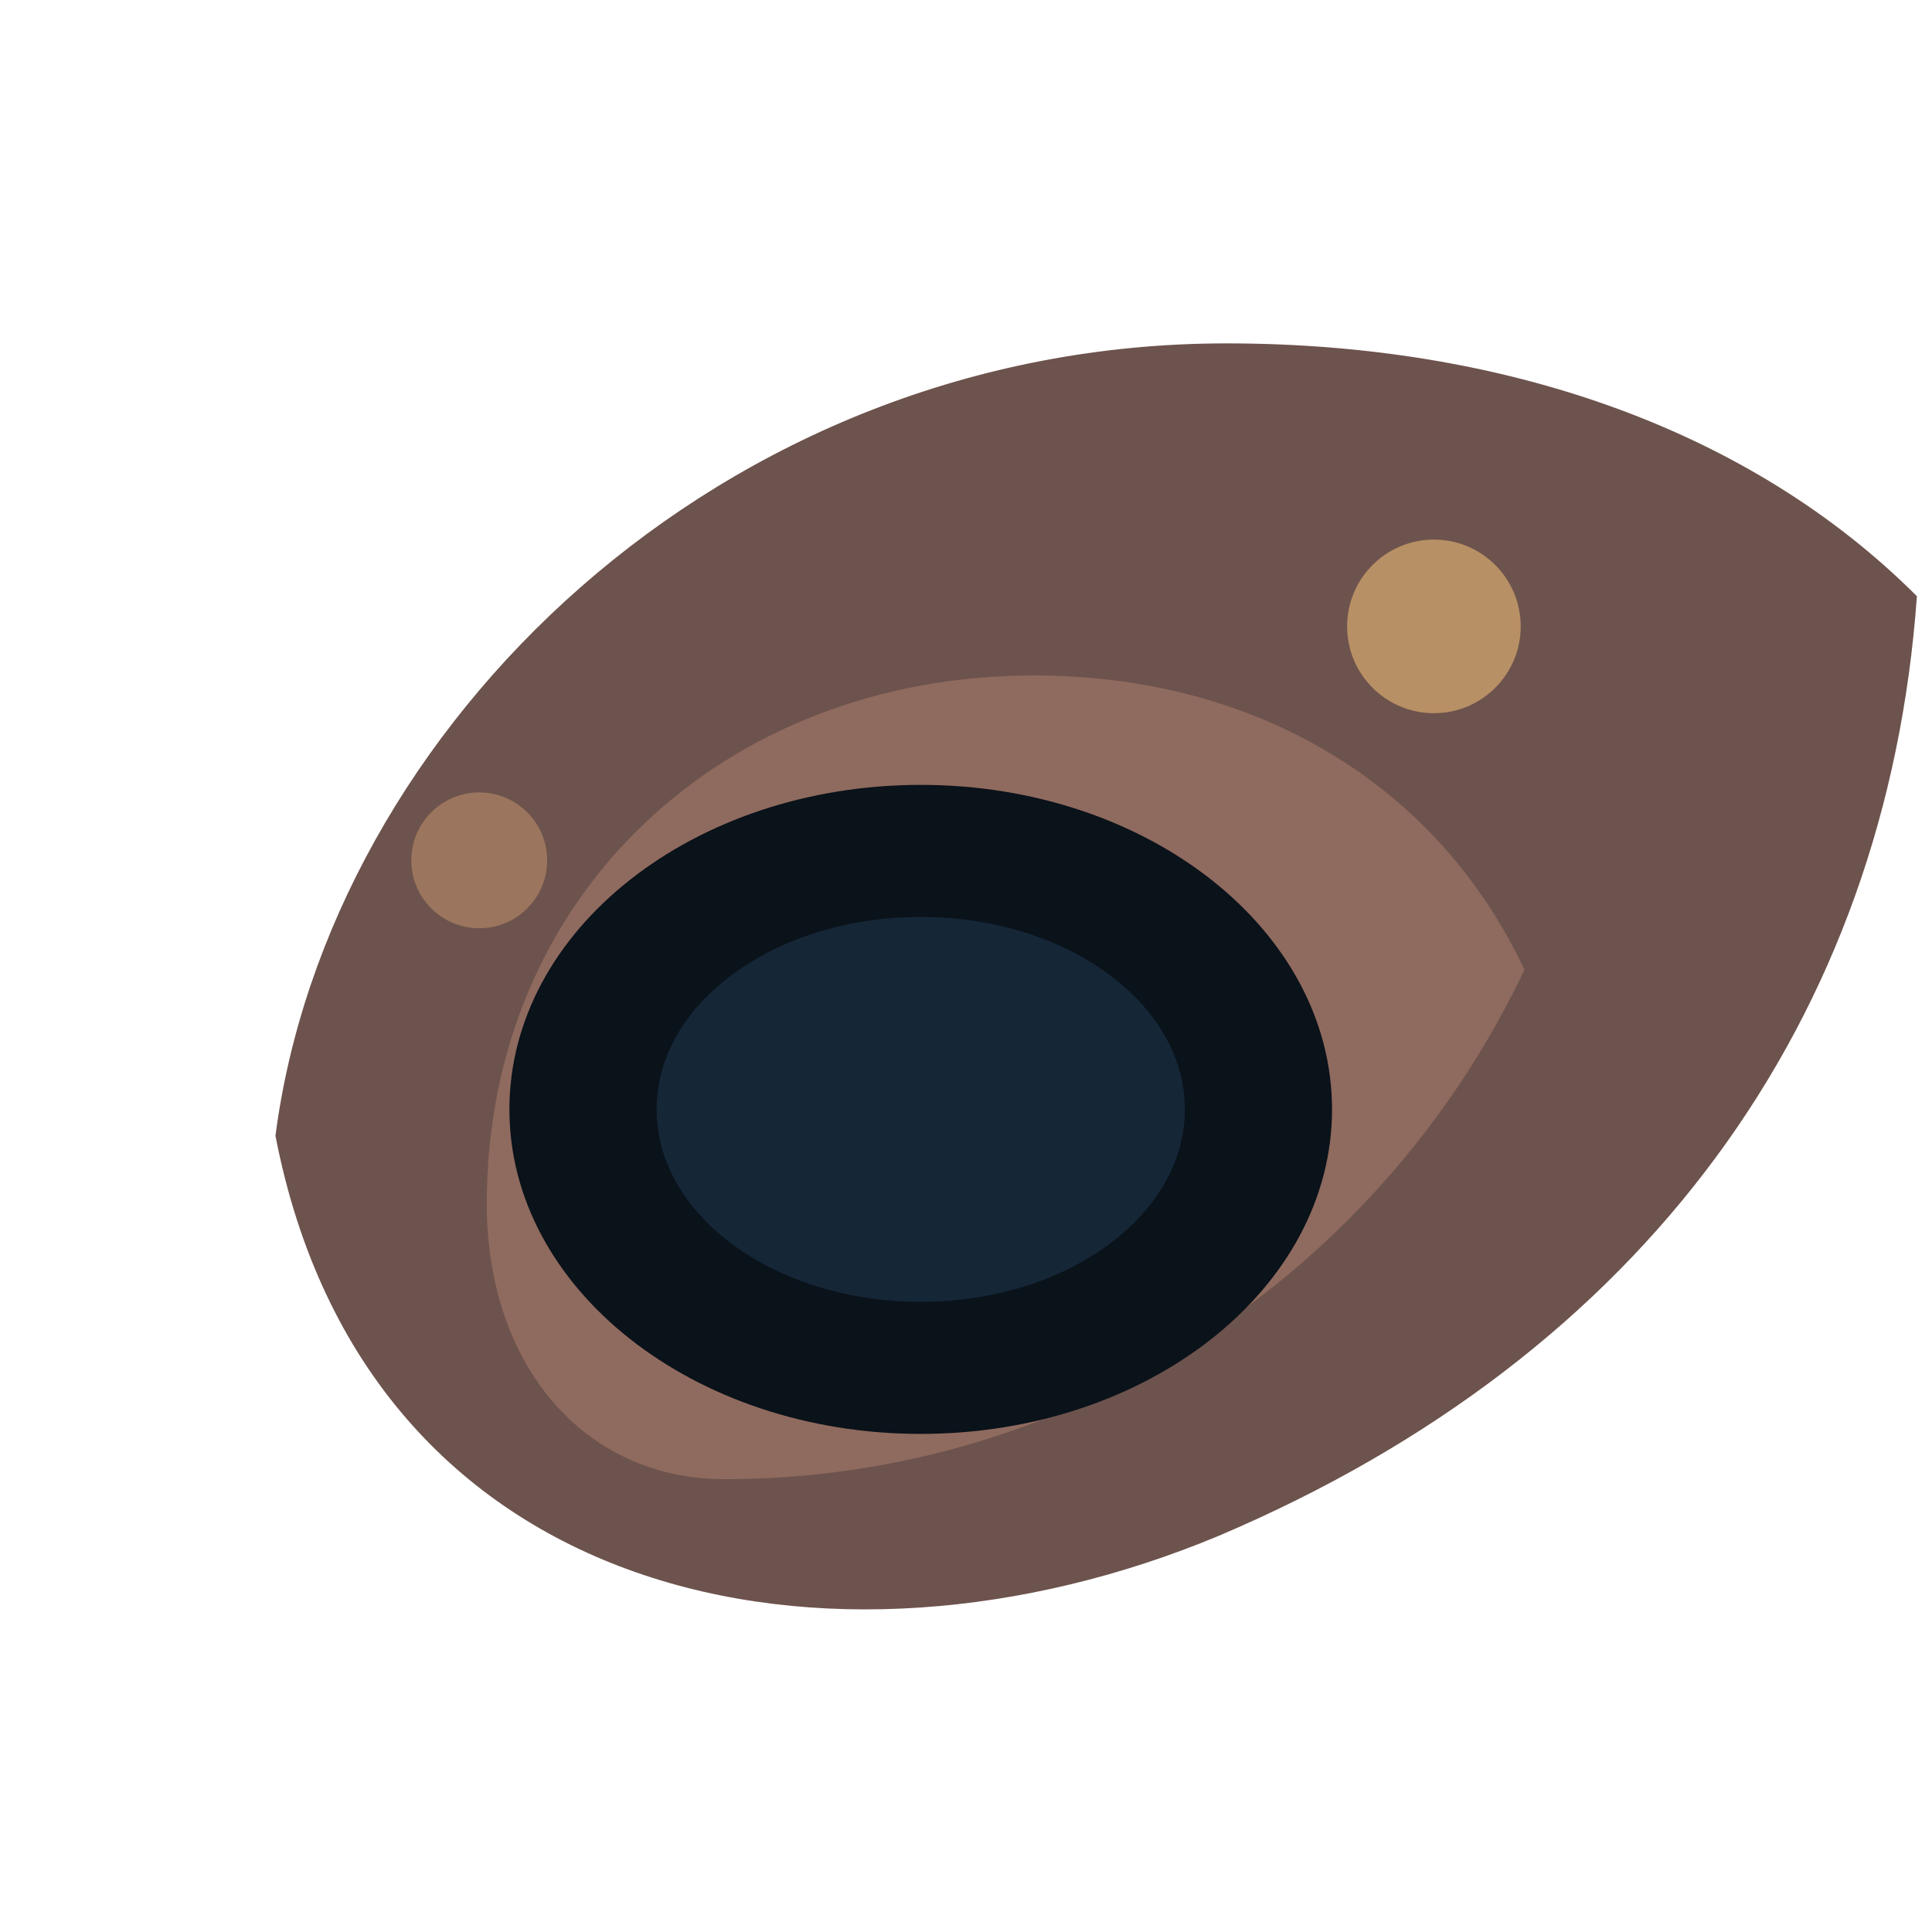
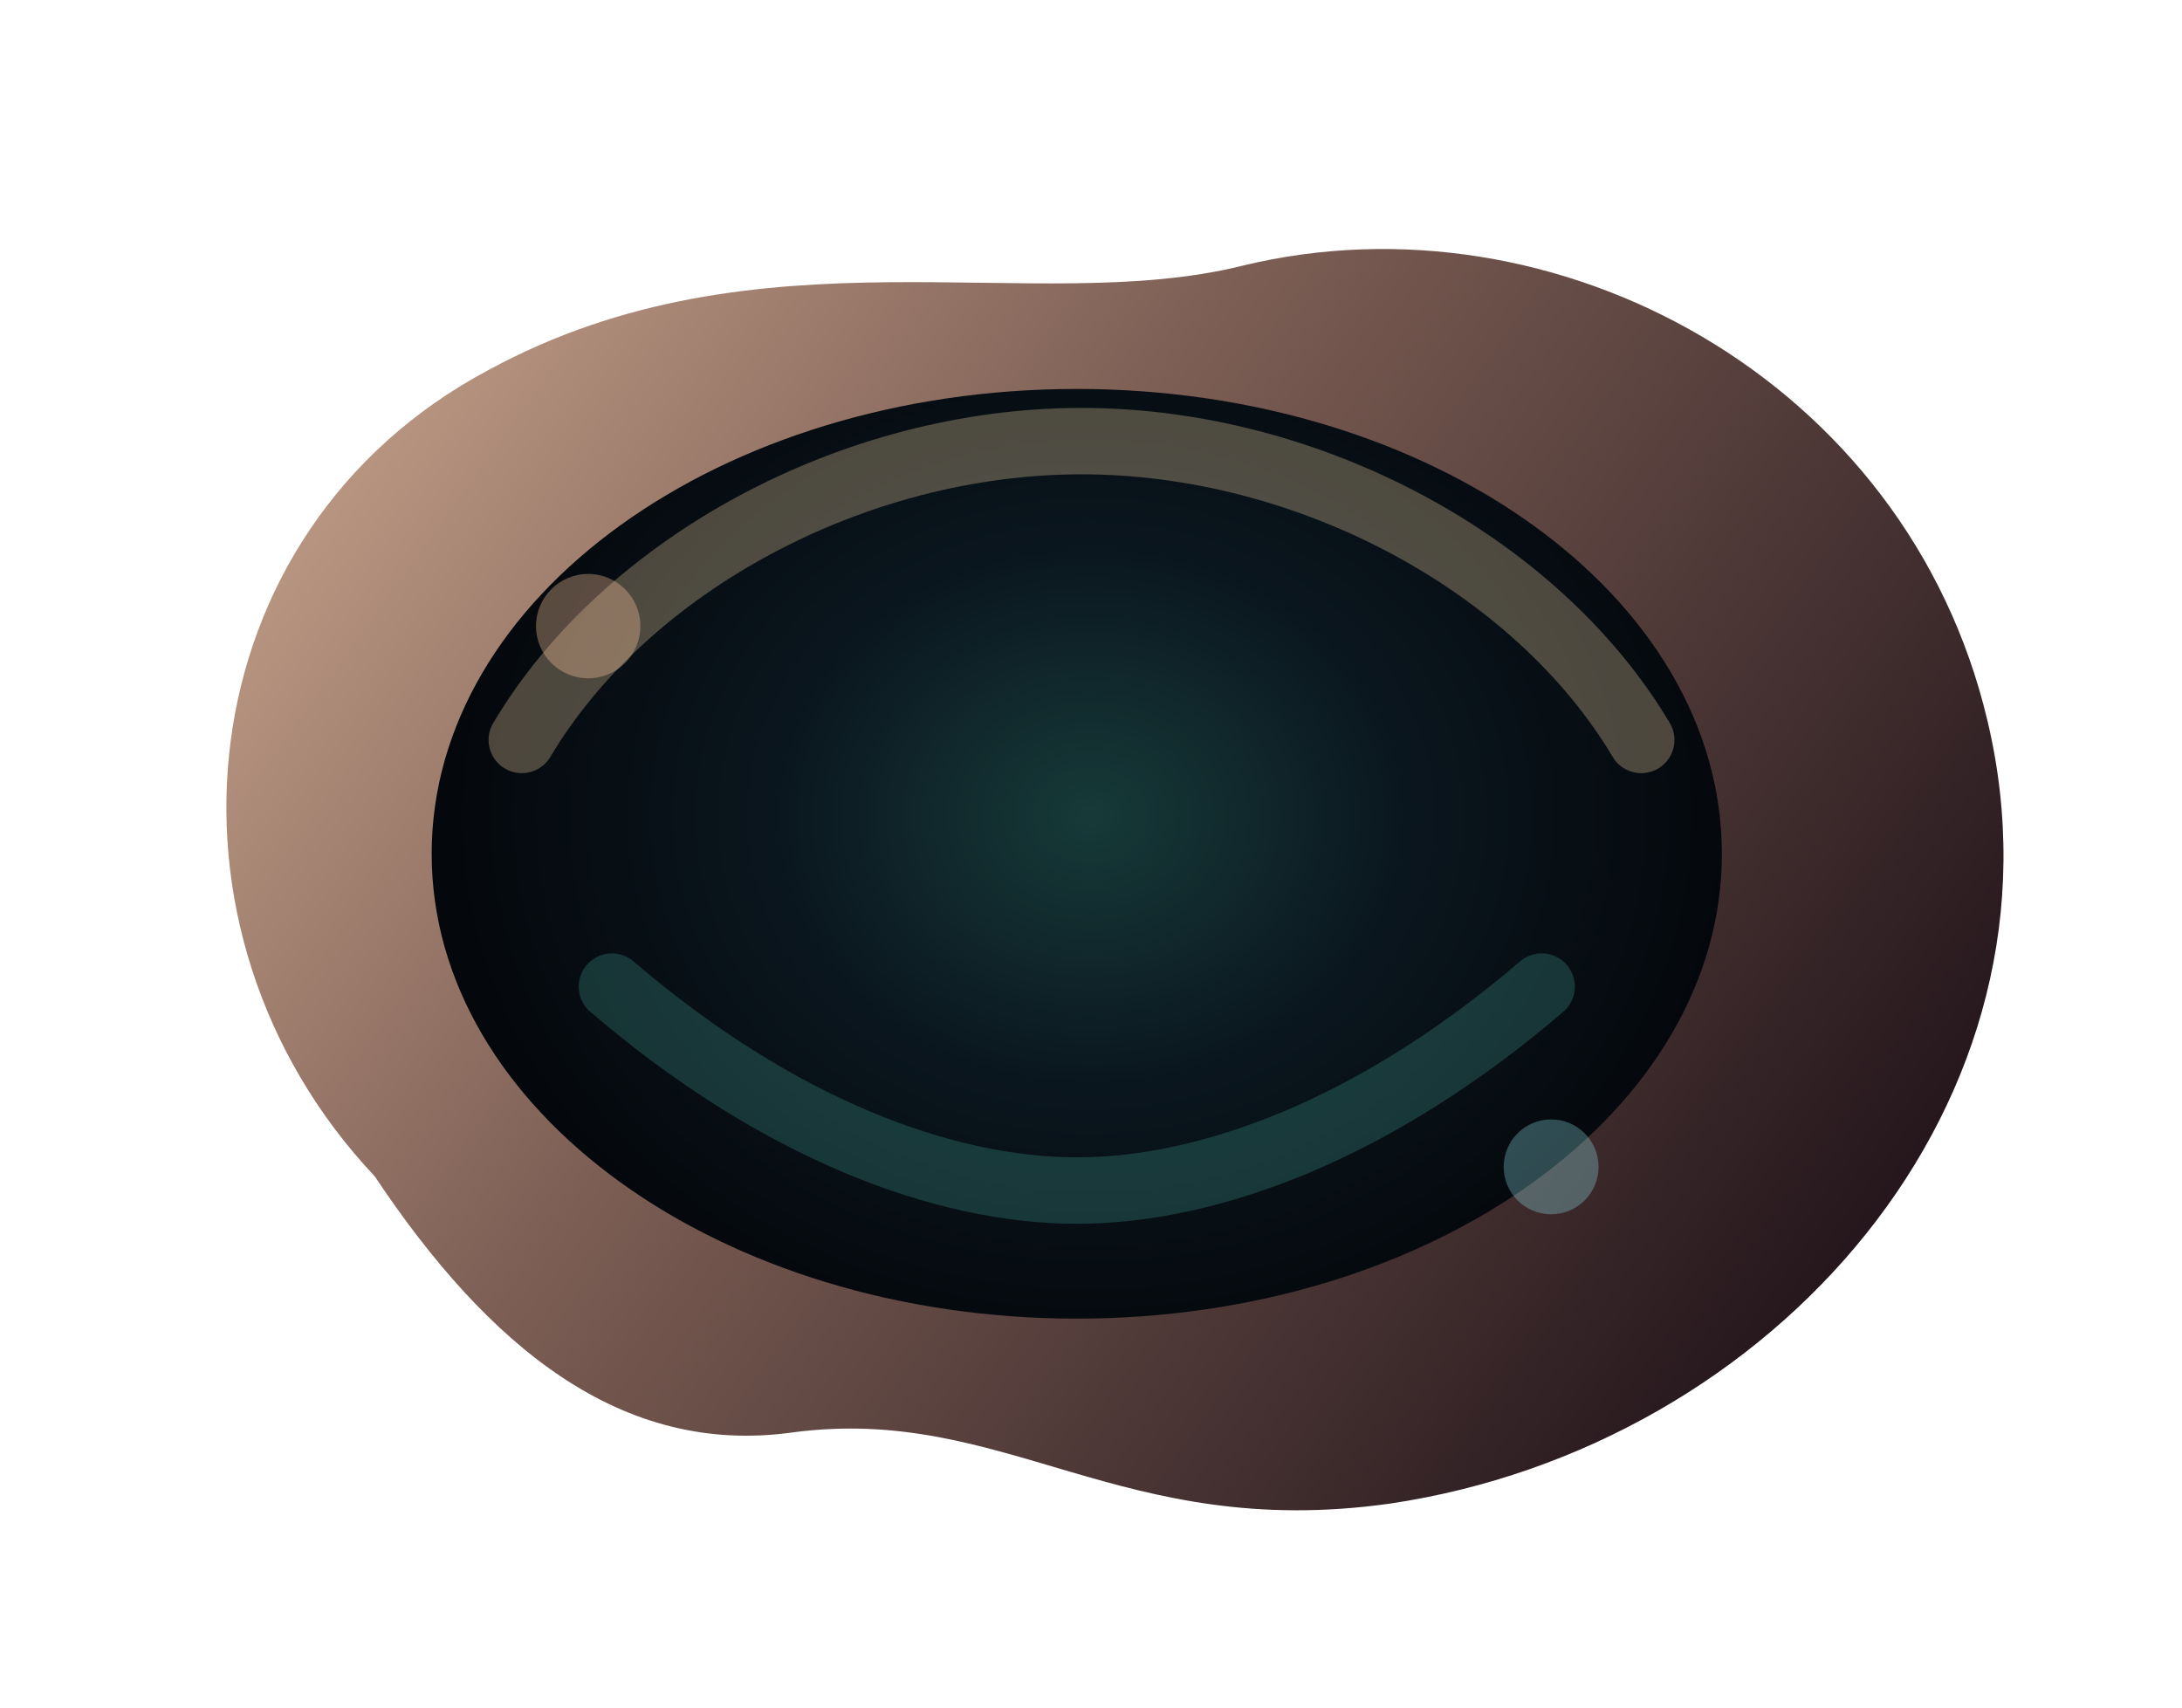
- <svg xmlns="http://www.w3.org/2000/svg" viewBox="0 0 512 512">
-   <path d="M73 301c14-108 118-210 252-210 74 0 139 23 183 67-8 112-72 201-185 249-103 43-226 18-250-106z" fill="#6d534d" />
-   <path d="M129 319c0-82 63-140 145-140 59 0 107 29 130 78-39 82-121 135-212 135-37 0-63-30-63-73z" fill="#8f6a5e" />
-   <ellipse cx="244" cy="294" rx="109" ry="86" fill="#0a121a" />
-   <ellipse cx="244" cy="294" rx="70" ry="51" fill="#152637" />
-   <circle cx="380" cy="166" r="23" fill="#b89065" />
-   <circle cx="127" cy="228" r="18" fill="#9b755d" />
+ <svg xmlns="http://www.w3.org/2000/svg" width="460" height="360" viewBox="0 0 460 360" fill="none">
+   <defs>
+     <radialGradient id="lairCore" cx="0" cy="0" r="1" gradientUnits="userSpaceOnUse" gradientTransform="translate(230 172) rotate(90) scale(118 138)">
+       <stop stop-color="#173A39" />
+       <stop offset="0.48" stop-color="#0A161E" />
+       <stop offset="1" stop-color="#04070B" />
+     </radialGradient>
+     <linearGradient id="lairRock" x1="64" y1="76" x2="370" y2="296" gradientUnits="userSpaceOnUse">
+       <stop stop-color="#C29E88" />
+       <stop offset="0.4" stop-color="#7C5E54" />
+       <stop offset="1" stop-color="#24161C" />
+     </linearGradient>
+   </defs>
+   <path d="M79 248C30 196 39 112 103 78C160 47 218 67 262 56C328 40 402 80 419 152C438 232 374 305 293 317C236 325 212 296 167 302C131 307 103 284 79 248Z" fill="url(#lairRock)" />
+   <ellipse cx="227" cy="180" rx="136" ry="98" fill="url(#lairCore)" />
+   <path d="M110 156C132 119 180 93 228 93C276 93 324 119 346 156" stroke="#F3D5A8" stroke-width="14" stroke-linecap="round" stroke-opacity="0.3" />
+   <path d="M129 208C164 238 199 251 227 251C255 251 290 238 325 208" stroke="#66F3D8" stroke-width="14" stroke-linecap="round" stroke-opacity="0.18" />
+   <circle cx="124" cy="132" r="11" fill="#FFCAA0" fill-opacity="0.34" />
+   <circle cx="327" cy="246" r="10" fill="#9AF6FF" fill-opacity="0.28" />
</svg>
